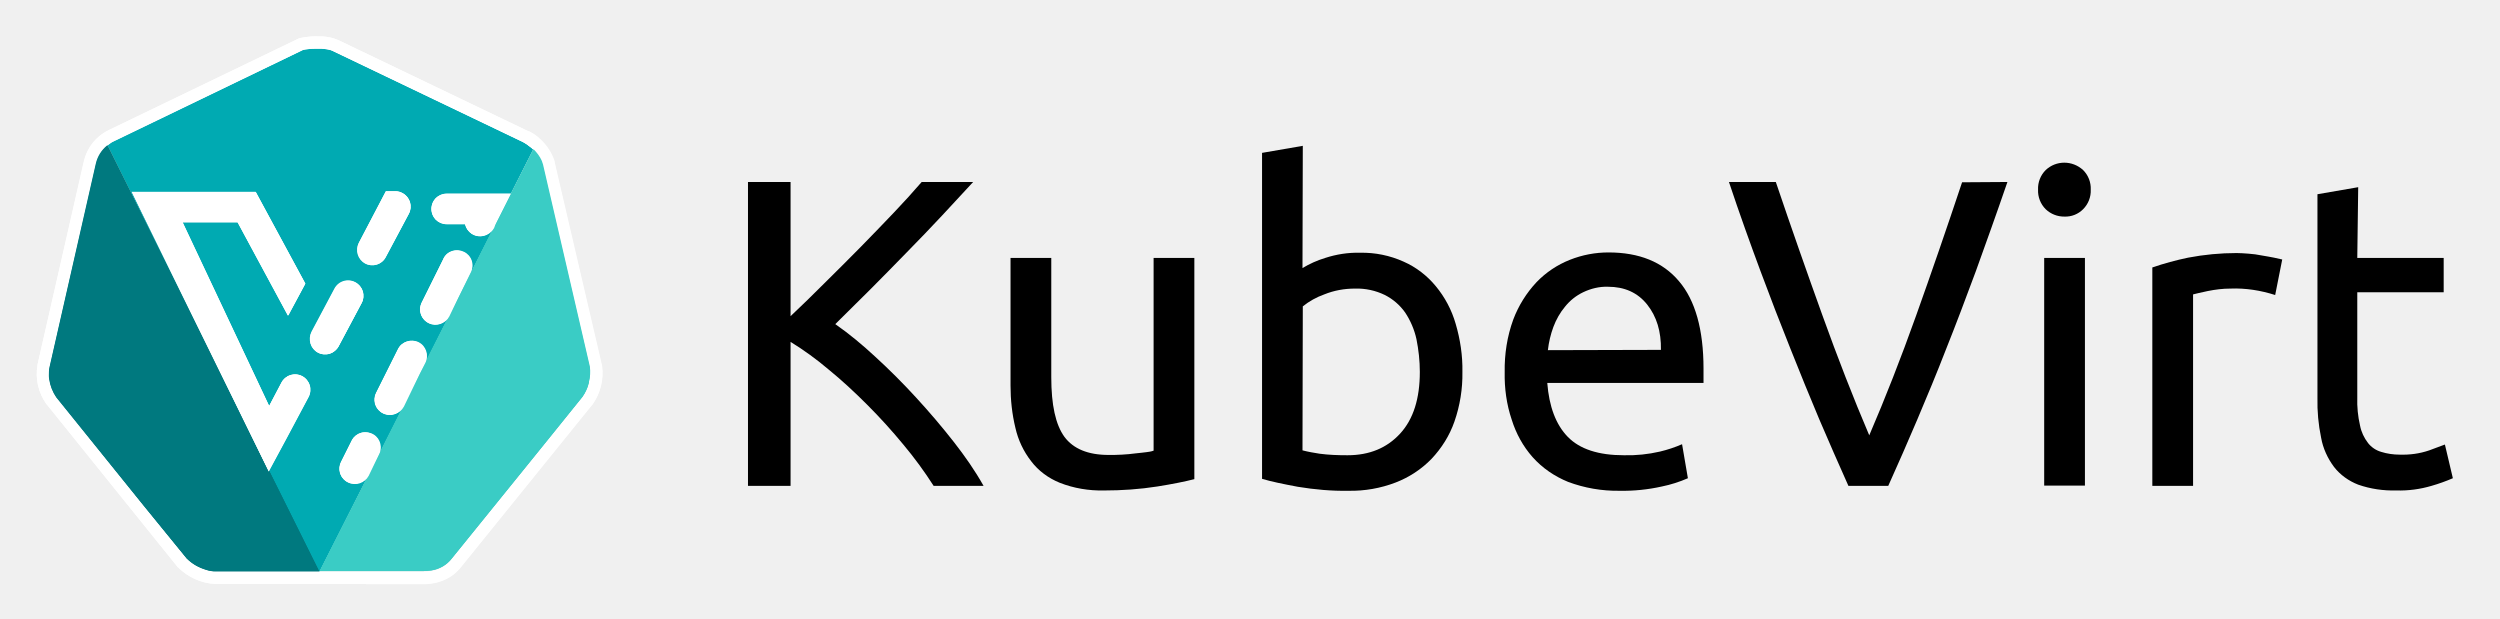
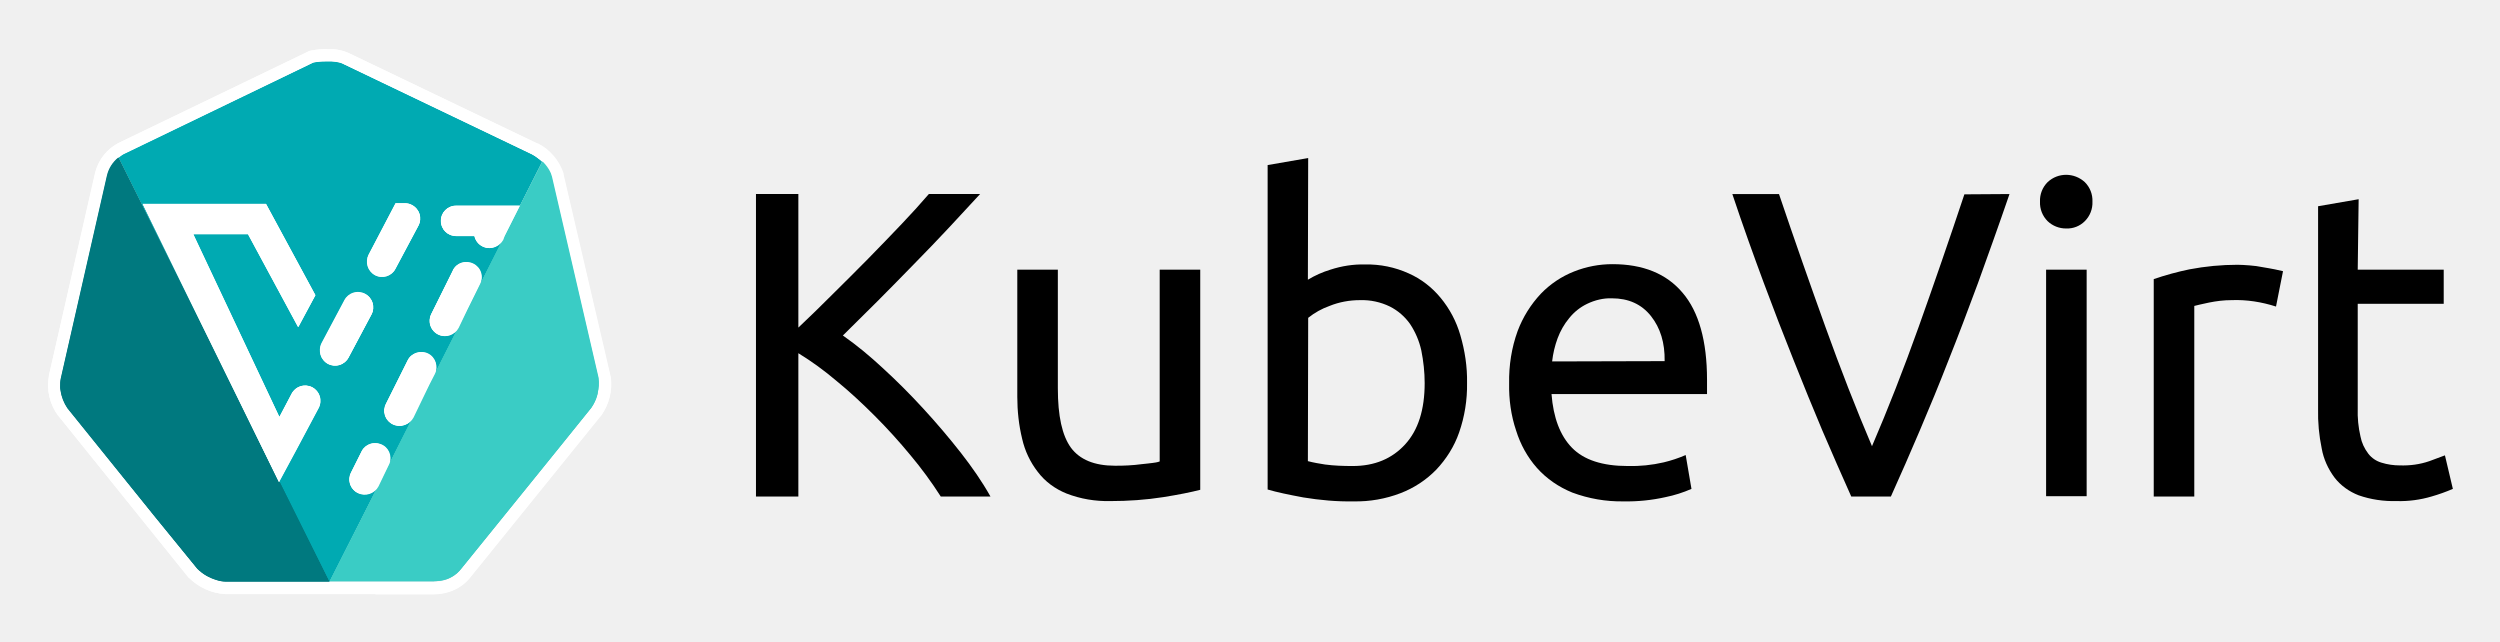
- <svg xmlns="http://www.w3.org/2000/svg" role="img" viewBox="-4.49 -2.49 441.48 109.23">
+ <svg xmlns="http://www.w3.org/2000/svg" role="img" viewBox="-6.53 -4.78 443.56 113.81">
  <style>svg {enable-background:new 0 0 432 104.667}</style>
  <style>.st0{fill:none}.st1{fill:#00aab2}.st2{fill:#fff}.st3{fill:#00797f}.st4{fill:#3accc5}</style>
  <g id="Group-16">
    <g id="KubeVirt_logo_color" transform="translate(40 30)">
      <g id="Layer_2_1_">
        <g id="svg10488">
          <path id="Shape" d="M127.362-.354c-1.623 1.73-3.409 3.678-5.41 5.842-2.002 2.164-4.112 4.328-6.33 6.6a727.494 727.494 0 0 1-6.492 6.6c-2.164 2.165-4.22 4.167-6.114 6.06 2.489 1.731 4.815 3.679 7.033 5.735a114.536 114.536 0 0 1 7.25 7.25 129.643 129.643 0 0 1 6.708 7.898c1.894 2.434 3.68 4.977 5.194 7.682h-8.818a70.232 70.232 0 0 0-5.356-7.303 98.438 98.438 0 0 0-6.384-7.033c-2.218-2.219-4.49-4.328-6.817-6.222a54.406 54.406 0 0 0-6.708-4.869v25.427h-7.52V-.354h7.52v23.696a269.582 269.582 0 0 0 5.95-5.79c2.165-2.163 4.329-4.273 6.439-6.437 2.11-2.164 4.111-4.22 6.005-6.222a146.506 146.506 0 0 0 4.76-5.247h9.09z" />
          <path id="Shape_1_" d="M166.422 52.123c-1.677.433-3.841.866-6.546 1.298-3.084.487-6.276.704-9.414.704-2.65.054-5.301-.379-7.79-1.353-2.002-.811-3.787-2.11-5.086-3.841a14.913 14.913 0 0 1-2.759-5.843c-.595-2.434-.865-4.977-.865-7.466v-22.56h7.195v21.046c0 4.923.758 8.385 2.326 10.55 1.57 2.109 4.166 3.191 7.79 3.191.758 0 1.57 0 2.381-.054.812-.054 1.623-.108 2.327-.216.703-.055 1.406-.163 1.947-.217.433-.054.866-.108 1.299-.27v-34.03h7.195v39.061z" />
          <path id="Shape_2_" d="M185.52 14.848a17.733 17.733 0 0 1 4.003-1.786c2.002-.649 4.057-.973 6.167-.92a17.797 17.797 0 0 1 7.683 1.57c2.218.973 4.165 2.488 5.68 4.328a18.34 18.34 0 0 1 3.517 6.654c.811 2.76 1.244 5.626 1.19 8.494a25.434 25.434 0 0 1-1.407 8.764c-.865 2.489-2.272 4.707-4.057 6.6a17.678 17.678 0 0 1-6.33 4.166 22.01 22.01 0 0 1-8.331 1.46c-2.976.055-5.951-.216-8.927-.703-2.597-.486-4.707-.92-6.33-1.406V-5.494l7.196-1.244-.055 21.586zm0 32.19c1.027.27 2.001.432 3.03.595 1.622.216 3.245.27 4.922.27 3.895 0 6.98-1.298 9.306-3.841s3.462-6.167 3.462-10.874c0-1.948-.216-3.895-.595-5.789a13.909 13.909 0 0 0-2.002-4.707 9.797 9.797 0 0 0-3.57-3.083 11.296 11.296 0 0 0-5.302-1.137c-1.84 0-3.68.325-5.41 1.028a13.049 13.049 0 0 0-3.787 2.11l-.055 25.428z" />
          <path id="Shape_3_" d="M221.226 33.242c-.054-3.192.433-6.33 1.515-9.305a19.938 19.938 0 0 1 4.111-6.6 16.648 16.648 0 0 1 5.897-3.95 18.39 18.39 0 0 1 6.817-1.298c5.41 0 9.576 1.677 12.443 5.085 2.867 3.354 4.328 8.548 4.328 15.419v2.542h-27.591c.324 4.166 1.515 7.358 3.624 9.522 2.11 2.164 5.41 3.246 9.9 3.246a25.346 25.346 0 0 0 6.385-.65 23.505 23.505 0 0 0 3.895-1.298l1.028 6.006a22.707 22.707 0 0 1-4.599 1.46 31.526 31.526 0 0 1-7.466.758 24.934 24.934 0 0 1-9.088-1.57c-2.38-.973-4.545-2.434-6.276-4.381-1.677-1.894-2.921-4.166-3.679-6.6-.92-2.706-1.298-5.573-1.244-8.386zm27.591-3.95c.054-3.245-.757-5.896-2.435-8.006-1.677-2.11-4.003-3.138-6.924-3.138-1.515-.054-3.03.324-4.382.974a9.116 9.116 0 0 0-3.192 2.542c-.866 1.028-1.57 2.273-2.056 3.571a17.525 17.525 0 0 0-.974 4.112l19.963-.054z" />
          <path id="Shape_4_" d="M310.005-.354c-1.948 5.68-3.842 10.928-5.573 15.743-1.785 4.815-3.516 9.413-5.247 13.741-1.678 4.328-3.409 8.494-5.086 12.443a588.943 588.943 0 0 1-5.14 11.74h-7.033c-1.73-3.895-3.462-7.79-5.14-11.74-1.676-3.949-3.353-8.115-5.084-12.443a579.052 579.052 0 0 1-5.302-13.74c-1.786-4.815-3.68-10.063-5.573-15.743h8.278c2.759 8.169 5.518 16.013 8.223 23.533s5.464 14.607 8.277 21.208c2.814-6.547 5.573-13.58 8.278-21.154s5.41-15.418 8.115-23.533l8.007-.054z" />
          <path id="Shape_5_" d="M320.067 5.759a4.708 4.708 0 0 1-3.3-1.299 4.604 4.604 0 0 1-1.352-3.462 4.604 4.604 0 0 1 1.352-3.462c1.84-1.732 4.707-1.732 6.6 0A4.604 4.604 0 0 1 324.72.998a4.604 4.604 0 0 1-1.353 3.462 4.402 4.402 0 0 1-3.3 1.299zm3.625 47.5h-7.195V13.062h7.195V53.26z" />
          <path id="Shape_6_" d="M350.472 12.197c.595 0 1.352.054 2.11.108.811.054 1.569.162 2.38.325.757.108 1.46.27 2.11.378l1.46.325-1.244 6.276c-2.542-.812-5.193-1.245-7.898-1.137-1.353 0-2.651.163-4.004.433-1.298.27-2.164.487-2.597.595v33.813h-7.195V14.74a52.211 52.211 0 0 1 6.33-1.732 45.728 45.728 0 0 1 8.548-.811z" />
          <path id="Shape_7_" d="M371.787 13.062h15.257v6.06h-15.257v18.556a19.202 19.202 0 0 0 .487 4.977c.217 1.136.704 2.164 1.407 3.084a4.595 4.595 0 0 0 2.326 1.569c1.028.325 2.164.487 3.246.487 1.785.054 3.517-.162 5.248-.757 1.298-.487 2.218-.812 2.759-1.028l1.407 5.95a31.548 31.548 0 0 1-3.787 1.353 19.944 19.944 0 0 1-6.168.812c-2.326.054-4.598-.27-6.762-1.028-1.677-.65-3.192-1.731-4.274-3.138-1.136-1.515-1.948-3.3-2.273-5.14a31.156 31.156 0 0 1-.649-7.087V1.81L371.95.565l-.163 12.497z" />
          <g id="Group-3">
            <path id="Shape_8_" d="M-25.526-6.847l.054-.054-.054.054z" class="st0" />
            <path id="Shape_9_" d="M-27.528-3.168c.135-.45.406-.901.811-1.352-.405.45-.676.901-.811 1.352z" class="st0" />
            <path id="Shape_10_" d="M-5.834 68.542c-.416 0-.936 0-1.352-.135.52 0 .936.135 1.352.135z" class="st0" />
            <path id="Shape_11_" d="M47.834-7.388l-33.326-15.96-.325-.161c-.216-.109-.432-.163-.703-.217-.216-.054-.433-.108-.65-.108-.324-.054-.702-.054-1.027-.054-.703 0-1.353 0-2.056.108-.216.054-.433.054-.703.108L-24.282-7.604a4.962 4.962 0 0 0-1.136.703l-.054.054 17.258 34.733-12.984-26.51H.712l8.765 16.177-3.03 5.626-.108.054-8.873-16.446h-9.684L3.04 39.139l2.164-4.112a2.743 2.743 0 0 1 3.679-1.136 2.743 2.743 0 0 1 1.136 3.679l-3.95 7.412-3.03 5.626 8.873 17.8 8.386-16.556c-.866 1.19-2.597 1.461-3.787.596-1.082-.758-1.407-2.219-.812-3.355l1.948-3.895a2.67 2.67 0 0 1 3.679-.974c1.136.65 1.623 2.056 1.19 3.3l3.95-7.79c-.866 1.19-2.598 1.46-3.788.541a2.679 2.679 0 0 1-.811-3.354l3.895-7.737c.65-1.352 2.272-1.893 3.625-1.19s1.893 2.272 1.19 3.625l-.974 1.893 4.977-9.846c-.865 1.244-2.542 1.569-3.733.703a2.663 2.663 0 0 1-.92-3.408l3.842-7.736a2.64 2.64 0 0 1 3.624-1.19 2.64 2.64 0 0 1 1.19 3.624l-2.163 4.382L42.586 7.87c-.757 1.298-2.38 1.785-3.679 1.028A2.75 2.75 0 0 1 37.61 7.11h-3.246c-1.515 0-2.705-1.19-2.705-2.705S32.849 1.7 34.364 1.7H45.67l-2.705 5.356L49.619-6.09a5.73 5.73 0 0 0-.649-.541 5.93 5.93 0 0 0-1.136-.758zM19.377 21.015l-4.058 7.628c-.703 1.299-2.326 1.84-3.678 1.136s-1.84-2.326-1.136-3.678l4.057-7.629c.703-1.298 2.326-1.839 3.679-1.136s1.84 2.38 1.136 3.68zm8.331-15.797L23.651 12.9a2.743 2.743 0 0 1-3.679 1.136 2.743 2.743 0 0 1-1.136-3.679l4.76-9.088h1.732c.433 0 .866.108 1.244.324 1.353.703 1.84 2.326 1.136 3.625z" class="st1" />
            <path id="Shape_12_" d="M-25.418-6.9a12.74 12.74 0 0 1 1.136-.704L9.044-23.672c.216-.054.433-.108.65-.108.702-.108 1.406-.108 2.109-.108.325 0 .703 0 1.028.054.216.054.487.054.703.108.217.054.487.108.703.217l.325.162 33.326 15.96a5.93 5.93 0 0 1 1.136.757c.216.162.433.324.65.54l1.027-2c-.54-.434-1.136-.866-1.785-1.191h-.108L15.482-25.295a7.89 7.89 0 0 0-3.679-.757c-1.082-.054-2.164.054-3.246.27l-.216.054-.217.109-33.326 16.067a9.528 9.528 0 0 0-1.244.758l.974 1.947.054-.054z" class="st2" />
            <path id="Shape_13_" d="M61.792 32.16l-.054-.217-8.332-35.706v-.162c-.487-1.569-1.46-3.03-2.759-4.058L49.62-5.98c.595.595 1.136 1.298 1.46 2.056.11.216.163.433.217.65l8.278 35.705c.054.487.054.92.054 1.407 0 .433-.108.812-.163 1.244 0 .109-.054.217-.054.325a7.597 7.597 0 0 1-1.082 2.326l-9.954 12.335-13.092 16.176c-.866 1.19-2.219 1.948-3.68 2.164-.432.054-.919.108-1.352.108h-18.34l8.332 2.164H30.25c2.868 0 5.248-1.136 6.763-3.137L60.06 39.03l.054-.054.054-.055c1.352-2.001 1.947-4.382 1.623-6.762z" class="st2" />
            <path id="Shape_14_" d="M-6.483 68.461c-.216 0-.487-.054-.703-.054a5.659 5.659 0 0 1-.92-.216l-.487-.163c-.324-.108-.65-.27-.92-.378a8.528 8.528 0 0 1-1.298-.812 9.427 9.427 0 0 1-.757-.649l-7.683-9.522-15.31-19.043a7.19 7.19 0 0 1-1.244-3.192c-.055-.216-.055-.433-.055-.65 0-.486 0-.919.109-1.406l8.223-35.922c.054-.325.162-.65.325-.974.378-.92.973-1.677 1.73-2.327l-.973-1.947a7.873 7.873 0 0 0-3.192 4.76l-8.223 35.923v.109c-.433 2.434.162 4.869 1.569 6.87l.054.054.054.055 22.993 28.565.054.108.108.054a10.013 10.013 0 0 0 6.438 2.921H11.91v-2.164H-6.483z" class="st2" />
            <path id="Shape_15_" d="M11.911 68.461v2.164h8.332z" class="st2" />
            <path id="Shape_16_" d="M2.985 50.77l-11.2-22.83-17.311-34.787a5.726 5.726 0 0 0-1.732 2.327l-.324.974-8.17 35.922c-.108.487-.108.92-.108 1.407 0 .216 0 .433.055.703a7.728 7.728 0 0 0 1.244 3.192l15.364 19.043 7.683 9.414c.216.216.487.433.757.65a5.29 5.29 0 0 0 1.298.81 6.6 6.6 0 0 0 .92.38c.163.053.325.108.487.162.27.108.595.162.92.216.216.054.487.054.703.054h18.394L3.147 50.608l-.162.162z" class="st3" />
            <path id="Shape_17_" d="M-35.86 33.783c0-.487 0-.92.271-1.407" class="st0" />
            <path id="Shape_18_" d="M-10.162 67.542c-.483-.451-.966-.902-1.352-1.353.386.45.87.902 1.352 1.353z" class="st3" />
            <path id="Shape_19_" d="M-9.404 68.137a9.564 9.564 0 0 1-1.353-1.353" class="st0" />
            <path id="Shape_20_" d="M-11.514 66.135l-7.683-9.468" class="st0" />
            <path id="Shape_21_" d="M-7.322 68.434l-1.217-.406" class="st0" />
            <path id="Shape_22_" d="M-8.106 68.597c-.477-.271-.955-.677-1.353-.947.398.27.876.676 1.353.947z" class="st3" />
            <path id="Shape_23_" d="M42.64 7.76l-6.167 12.173-1.677 3.354a1.183 1.183 0 0 1-.163.27l-4.977 9.793-2.921 5.843c-.054.108-.163.27-.217.379l-3.949 7.844c0 .054 0 .054-.054.108l-1.948 3.896c-.054.108-.162.27-.216.378l-8.386 16.555h18.34c.433 0 .92-.054 1.353-.108a5.661 5.661 0 0 0 3.679-2.164l13.092-16.176 9.954-12.335c.487-.703.866-1.46 1.082-2.326.055-.109.055-.217.055-.325.108-.433.162-.811.162-1.244 0-.487 0-.92-.054-1.407L51.35-3.33c-.054-.216-.162-.433-.216-.65-.325-.757-.866-1.46-1.46-2.055L43.018 7.057l-.379.704z" class="st4" />
            <path id="Shape_24_" d="M59.925 33.783c0 .47-.27.882-.405 1.352" class="st0" />
            <path id="Shape_25_" d="M59.98 35.352c-.271.473-.542.947-.947 1.352" class="st0" />
            <path id="Shape_26_" d="M31.604 68.353a5.661 5.661 0 0 0 3.679-2.164l13.092-16.176" class="st0" />
            <path id="Shape_27_" d="M59.682 32.376c.135.487.135.92.135 1.407" class="st0" />
            <path id="Shape_28_" d="M18.24 17.336a2.71 2.71 0 0 0-3.678 1.136l-4.057 7.629a2.71 2.71 0 0 0 1.136 3.678 2.71 2.71 0 0 0 3.678-1.136l4.058-7.628c.703-1.298.162-2.975-1.136-3.679z" class="st2" />
            <path id="Shape_29_" d="M21.27 43.954c-1.352-.65-2.975-.108-3.624 1.19l-1.948 3.895c-.649 1.353-.108 2.976 1.245 3.625a2.679 2.679 0 0 0 3.354-.812l2.218-4.382a2.692 2.692 0 0 0-1.244-3.516z" class="st2" />
            <path id="Shape_30_" d="M22.515 47.579c0-.055 0-.055.054-.109l-2.218 4.382a.872.872 0 0 0 .216-.378l1.948-3.895z" class="st2" />
            <path id="Shape_31_" d="M6.068 45.036l3.95-7.412a2.71 2.71 0 0 0-1.136-3.679 2.71 2.71 0 0 0-3.68 1.136L3.04 39.193-12.218 6.787h9.684L6.34 23.233l.108-.054 2.976-5.572L.658 1.377h-21.91l12.984 26.509L3.039 50.608l3.03-5.572z" class="st2" />
            <path id="Shape_32_" d="M3.039 50.662L-8.214 27.94 2.985 50.77z" class="st2" />
            <path id="Shape_33_" d="M45.67 1.701H34.363c-1.515 0-2.705 1.19-2.705 2.705s1.19 2.705 2.705 2.705h3.246a2.722 2.722 0 0 0 3.246 2.056A2.75 2.75 0 0 0 42.64 7.87l.379-.758 2.65-5.41z" class="st2" />
            <path id="Shape_34_" d="M43.587 7.057L42.64 8.41l.135-.097z" class="st2" />
            <path id="Shape_35_" d="M38.637 15.605a2.64 2.64 0 0 0-1.19-3.625c-1.353-.649-2.976-.162-3.625 1.19v.055L29.98 20.96c-.65 1.353-.108 2.976 1.244 3.625 1.19.595 2.65.216 3.408-.92l1.84-3.679 2.164-4.382z" class="st2" />
            <path id="Shape_36_" d="M36.473 19.987l-1.84 3.68c.054-.11.109-.217.163-.271l1.677-3.409z" class="st2" />
            <path id="Shape_37_" d="M30.576 31.565c.649-1.353.108-2.976-1.19-3.625s-2.976-.108-3.625 1.19l-3.841 7.737c-.65 1.352-.108 2.975 1.244 3.624a2.679 2.679 0 0 0 3.354-.811l3.138-6.222.92-1.893z" class="st2" />
            <path id="Shape_38_" d="M29.656 33.458l-3.138 6.222c.108-.108.163-.27.217-.379l2.921-5.843z" class="st2" />
            <path id="Shape_39_" d="M26.572 1.593a2.513 2.513 0 0 0-1.244-.324h-1.677l-4.76 9.088c-.866 1.245-.542 2.922.702 3.787 1.245.866 2.922.541 3.787-.703.109-.162.217-.324.271-.54l4.057-7.629c.704-1.353.217-2.976-1.136-3.679.054 0 0 0 0 0z" class="st2" />
          </g>
        </g>
      </g>
      <path id="Shape_40_" d="M-35.805 34.486a7.728 7.728 0 0 0 1.244 3.192l15.364 18.99-15.364-19.044a7.234 7.234 0 0 1-1.244-3.138z" class="st0" />
      <path id="Shape_41_" d="M-35.724 35.135c-.136-.52-.136-.936-.136-1.352 0 .416 0 .832.136 1.352z" class="st0" />
      <path id="Shape_42_" d="M-6.753 68.732c-.478-.135-.876-.27-1.353-.541.477.135.875.406 1.353.54z" class="st0" />
      <path id="Shape_43_" d="M12.83-23.834c.417.135.937.135 1.353.27-.416-.135-.936-.135-1.352-.27z" class="st0" />
      <path id="Shape_44_" d="M47.834-7.388c.515.387.966.87 1.352 1.353-.386-.483-.837-.966-1.352-1.353z" class="st0" />
      <path id="Shape_45_" d="M59.6 35.027c0 .27-.135.541-.135.812 0-.27 0-.541.136-.812z" class="st0" />
      <path id="Shape_46_" d="M13.48-23.726c.416.135.936.27 1.353.541-.417-.135-.833-.406-1.353-.54z" class="st0" />
      <path id="Shape_47_" d="M47.834-7.388l-33.326-15.96-.325-.161.325.162 33.326 15.96z" class="st0" />
      <path id="Shape_48_" d="M12.83-23.753c-.324-.135-.702-.135-1.027-.135-.703 0-1.353 0-2.056.27.65-.27 1.353-.27 2.056-.27.325 0 .703 0 1.028.135z" class="st0" />
      <path id="Shape_49_" d="M9.044-23.672L-24.282-7.604a4.962 4.962 0 0 0-1.136.703c.379-.27.757-.487 1.136-.703L9.044-23.672z" class="st0" />
      <path id="Shape_50_" d="M11.911 68.624H-6.483c-.216 0-.487 0-.703-.136.216.136.487.136.703.136h36.734c.433 0 .92-.136 1.353-.27-.433.134-.92.27-1.353.27h-18.34z" class="st0" />
      <path id="Shape_51_" d="M59.682 32.376L51.35-3.33c-.054-.216-.162-.433-.216-.65.108.217.162.434.216.65l8.332 35.706z" class="st0" />
      <path id="Shape_52_" d="M52.486 44.873l5.843-7.249-5.843 7.25z" class="st0" />
      <path id="Shape_53_" d="M-27.528-3.546l-8.223 35.922 8.223-35.922c.27-1.299 1.028-2.435 2.056-3.3l.054-.055a5.551 5.551 0 0 0-2.11 3.355z" class="st0" />
      <path id="Shape_54_" d="M-8.214 27.94L-21.198 1.43H.712l8.765 16.177-3.03 5.572-.108.054-8.873-16.446h-9.684L3.04 39.139l2.164-4.112a2.743 2.743 0 0 1 3.679-1.136 2.743 2.743 0 0 1 1.136 3.679l-3.95 7.412-3.03 5.626 8.873 17.8 8.386-16.556c-.866 1.19-2.597 1.461-3.787.596-1.082-.758-1.407-2.219-.812-3.355l1.948-3.895a2.67 2.67 0 0 1 3.679-.974c1.136.65 1.623 2.056 1.19 3.3l3.95-7.79c-.866 1.19-2.598 1.46-3.788.541a2.679 2.679 0 0 1-.811-3.354l3.895-7.737c.65-1.352 2.272-1.893 3.625-1.19s1.893 2.272 1.19 3.625l-.974 1.893 4.977-9.846c-.865 1.244-2.542 1.569-3.733.703a2.663 2.663 0 0 1-.92-3.408l3.842-7.736a2.64 2.64 0 0 1 3.624-1.19 2.64 2.64 0 0 1 1.19 3.624l-2.163 4.382L42.586 7.87c-.757 1.298-2.38 1.785-3.679 1.028A2.75 2.75 0 0 1 37.61 7.11h-3.246c-1.515 0-2.705-1.19-2.705-2.705S32.849 1.7 34.364 1.7H45.67l-2.705 5.356L49.619-6.09a5.73 5.73 0 0 0-.649-.541 13.81 13.81 0 0 0-1.136-.758l-33.326-15.96-.325-.161c-.216-.109-.432-.163-.703-.217-.216-.054-.433-.108-.65-.108-.324-.054-.702-.054-1.027-.054-.703 0-1.353 0-2.056.108-.216.054-.433.054-.703.108L-24.282-7.604a4.962 4.962 0 0 0-1.136.703l-.054.054L-8.214 27.94zM18.89 10.357l4.761-9.088h1.731c.433 0 .866.108 1.244.324a2.743 2.743 0 0 1 1.137 3.679L23.65 12.9a2.743 2.743 0 0 1-3.679 1.136c-1.298-.703-1.785-2.326-1.082-3.679zm-8.33 15.798l4.057-7.628a2.743 2.743 0 0 1 3.679-1.137c1.353.704 1.84 2.327 1.136 3.68l-4.057 7.627c-.704 1.299-2.327 1.84-3.68 1.137s-1.839-2.38-1.135-3.68z" class="st1" />
      <path id="Shape_55_" d="M-29.692-4.033l-8.17 35.922v.109c-.432 2.434.163 4.869 1.57 6.87l.054.054.054.055 22.993 28.565.054.108.108.054a10.013 10.013 0 0 0 6.438 2.921H30.25c2.868 0 5.248-1.136 6.763-3.138l23.047-28.51.054-.055.054-.054a9.402 9.402 0 0 0 1.677-6.762l-.054-.217L53.46-3.87v-.162c-.757-2.273-2.38-4.22-4.544-5.302h-.108l-33.326-15.96a7.89 7.89 0 0 0-3.679-.757c-1.082-.054-2.164.054-3.246.27l-.216.054-.217.109-33.326 16.067c-2.272 1.028-3.895 3.084-4.49 5.519zm5.464-3.57l33.272-16.07c.216-.054.433-.108.65-.108.702-.108 1.406-.108 2.109-.108.325 0 .703 0 1.028.054.216.054.487.054.703.108.217.054.487.108.703.217l.325.162 33.326 15.96a5.93 5.93 0 0 1 1.136.757c.216.162.433.324.65.54.594.596 1.135 1.3 1.46 2.057.108.216.162.432.216.649l8.332 35.76a7.318 7.318 0 0 1-.162 2.651c0 .108-.055.217-.055.325a7.597 7.597 0 0 1-1.082 2.326l-5.842 7.25-17.204 21.261c-.866 1.19-2.218 1.948-3.68 2.164-.432.054-.919.108-1.352.108H-6.483c-.216 0-.487-.054-.703-.054a5.659 5.659 0 0 1-.92-.216 8.57 8.57 0 0 1-3.462-2.002l-7.683-9.522-15.31-19.043a7.19 7.19 0 0 1-1.244-3.192c-.055-.216-.055-.433-.055-.65 0-.486 0-.919.109-1.406l8.223-35.922c.325-1.353 1.082-2.489 2.164-3.355.325-.27.703-.54 1.136-.703z" class="st2" />
      <path id="Shape_56_" d="M11.911 68.461L3.04 50.662l-.109.163L-8.214 27.94-25.526-6.847a5.766 5.766 0 0 0-2.056 3.3l-8.17 35.923c-.108.487-.108.92-.108 1.407 0 .216 0 .433.055.703a7.728 7.728 0 0 0 1.244 3.192l15.364 19.043 7.683 9.414c.973.974 2.164 1.623 3.408 2.002.27.108.595.162.92.216.216.054.487.054.703.054h18.394v.054z" class="st3" />
      <path id="Shape_57_" d="M42.64 7.76l-6.167 12.173-1.677 3.354a1.183 1.183 0 0 1-.163.27l-4.977 9.793-2.921 5.843c-.054.108-.163.27-.217.379l-3.949 7.844c0 .054 0 .054-.054.108l-1.948 3.896c-.054.108-.162.27-.216.378l-8.386 16.555h18.34c.433 0 .92-.054 1.353-.108a5.661 5.661 0 0 0 3.679-2.164L52.54 44.819l5.842-7.25c.487-.702.866-1.46 1.082-2.325.055-.109.055-.217.055-.325.216-.866.27-1.731.162-2.65L51.405-3.439c-.055-.217-.163-.433-.217-.65-.325-.757-.866-1.46-1.46-2.055L43.072 6.949l-.433.812z" class="st4" />
      <path id="Shape_58_" d="M11.64 29.78a2.71 2.71 0 0 0 3.68-1.137l4.057-7.628a2.71 2.71 0 0 0-1.136-3.679 2.71 2.71 0 0 0-3.679 1.136l-4.057 7.629c-.65 1.352-.163 2.975 1.136 3.678z" class="st2" />
      <path id="Shape_59_" d="M22.515 47.579c0-.055 0-.055.054-.109.541-1.406-.162-2.975-1.569-3.462-1.244-.487-2.65.054-3.3 1.19l-1.948 3.895c-.649 1.353-.108 2.976 1.245 3.625 1.352.65 2.921.108 3.624-1.19l1.894-3.95z" class="st2" />
      <path id="Shape_60_" d="M3.039 50.662l3.03-5.626 3.949-7.412a2.71 2.71 0 0 0-1.136-3.679 2.71 2.71 0 0 0-3.68 1.136L3.04 39.193-12.218 6.787h9.684L6.34 23.233l.108-.054 2.976-5.572L.658 1.377h-21.91l12.984 26.509L2.985 50.77l.054-.108z" class="st2" />
      <path id="Shape_61_" d="M43.019 7.057l2.705-5.356H34.417c-1.515 0-2.705 1.19-2.705 2.705s1.19 2.705 2.705 2.705h3.246a2.722 2.722 0 0 0 3.246 2.056 2.75 2.75 0 0 0 1.785-1.298l.054-.054.27-.758z" class="st2" />
      <path id="Shape_62_" d="M36.473 19.987l2.164-4.382a2.64 2.64 0 0 0-1.19-3.625c-1.353-.649-2.976-.162-3.625 1.19v.055L29.98 20.96c-.65 1.353-.108 2.976 1.244 3.625 1.353.649 2.921.108 3.625-1.19l1.623-3.409z" class="st2" />
      <path id="Shape_63_" d="M29.656 33.458l.974-1.893c.65-1.353.108-2.976-1.19-3.625-1.299-.65-2.976-.108-3.625 1.19l-3.841 7.737c-.65 1.352-.108 2.975 1.244 3.624 1.353.65 2.922.109 3.625-1.19l2.813-5.843z" class="st2" />
      <path id="Shape_64_" d="M20.026 14.036c1.299.704 2.922.217 3.625-1.136l4.057-7.628a2.71 2.71 0 0 0-1.136-3.679 2.513 2.513 0 0 0-1.244-.324h-1.677l-4.76 9.088c-.65 1.353-.163 2.922 1.135 3.68z" class="st2" />
    </g>
  </g>
</svg>
